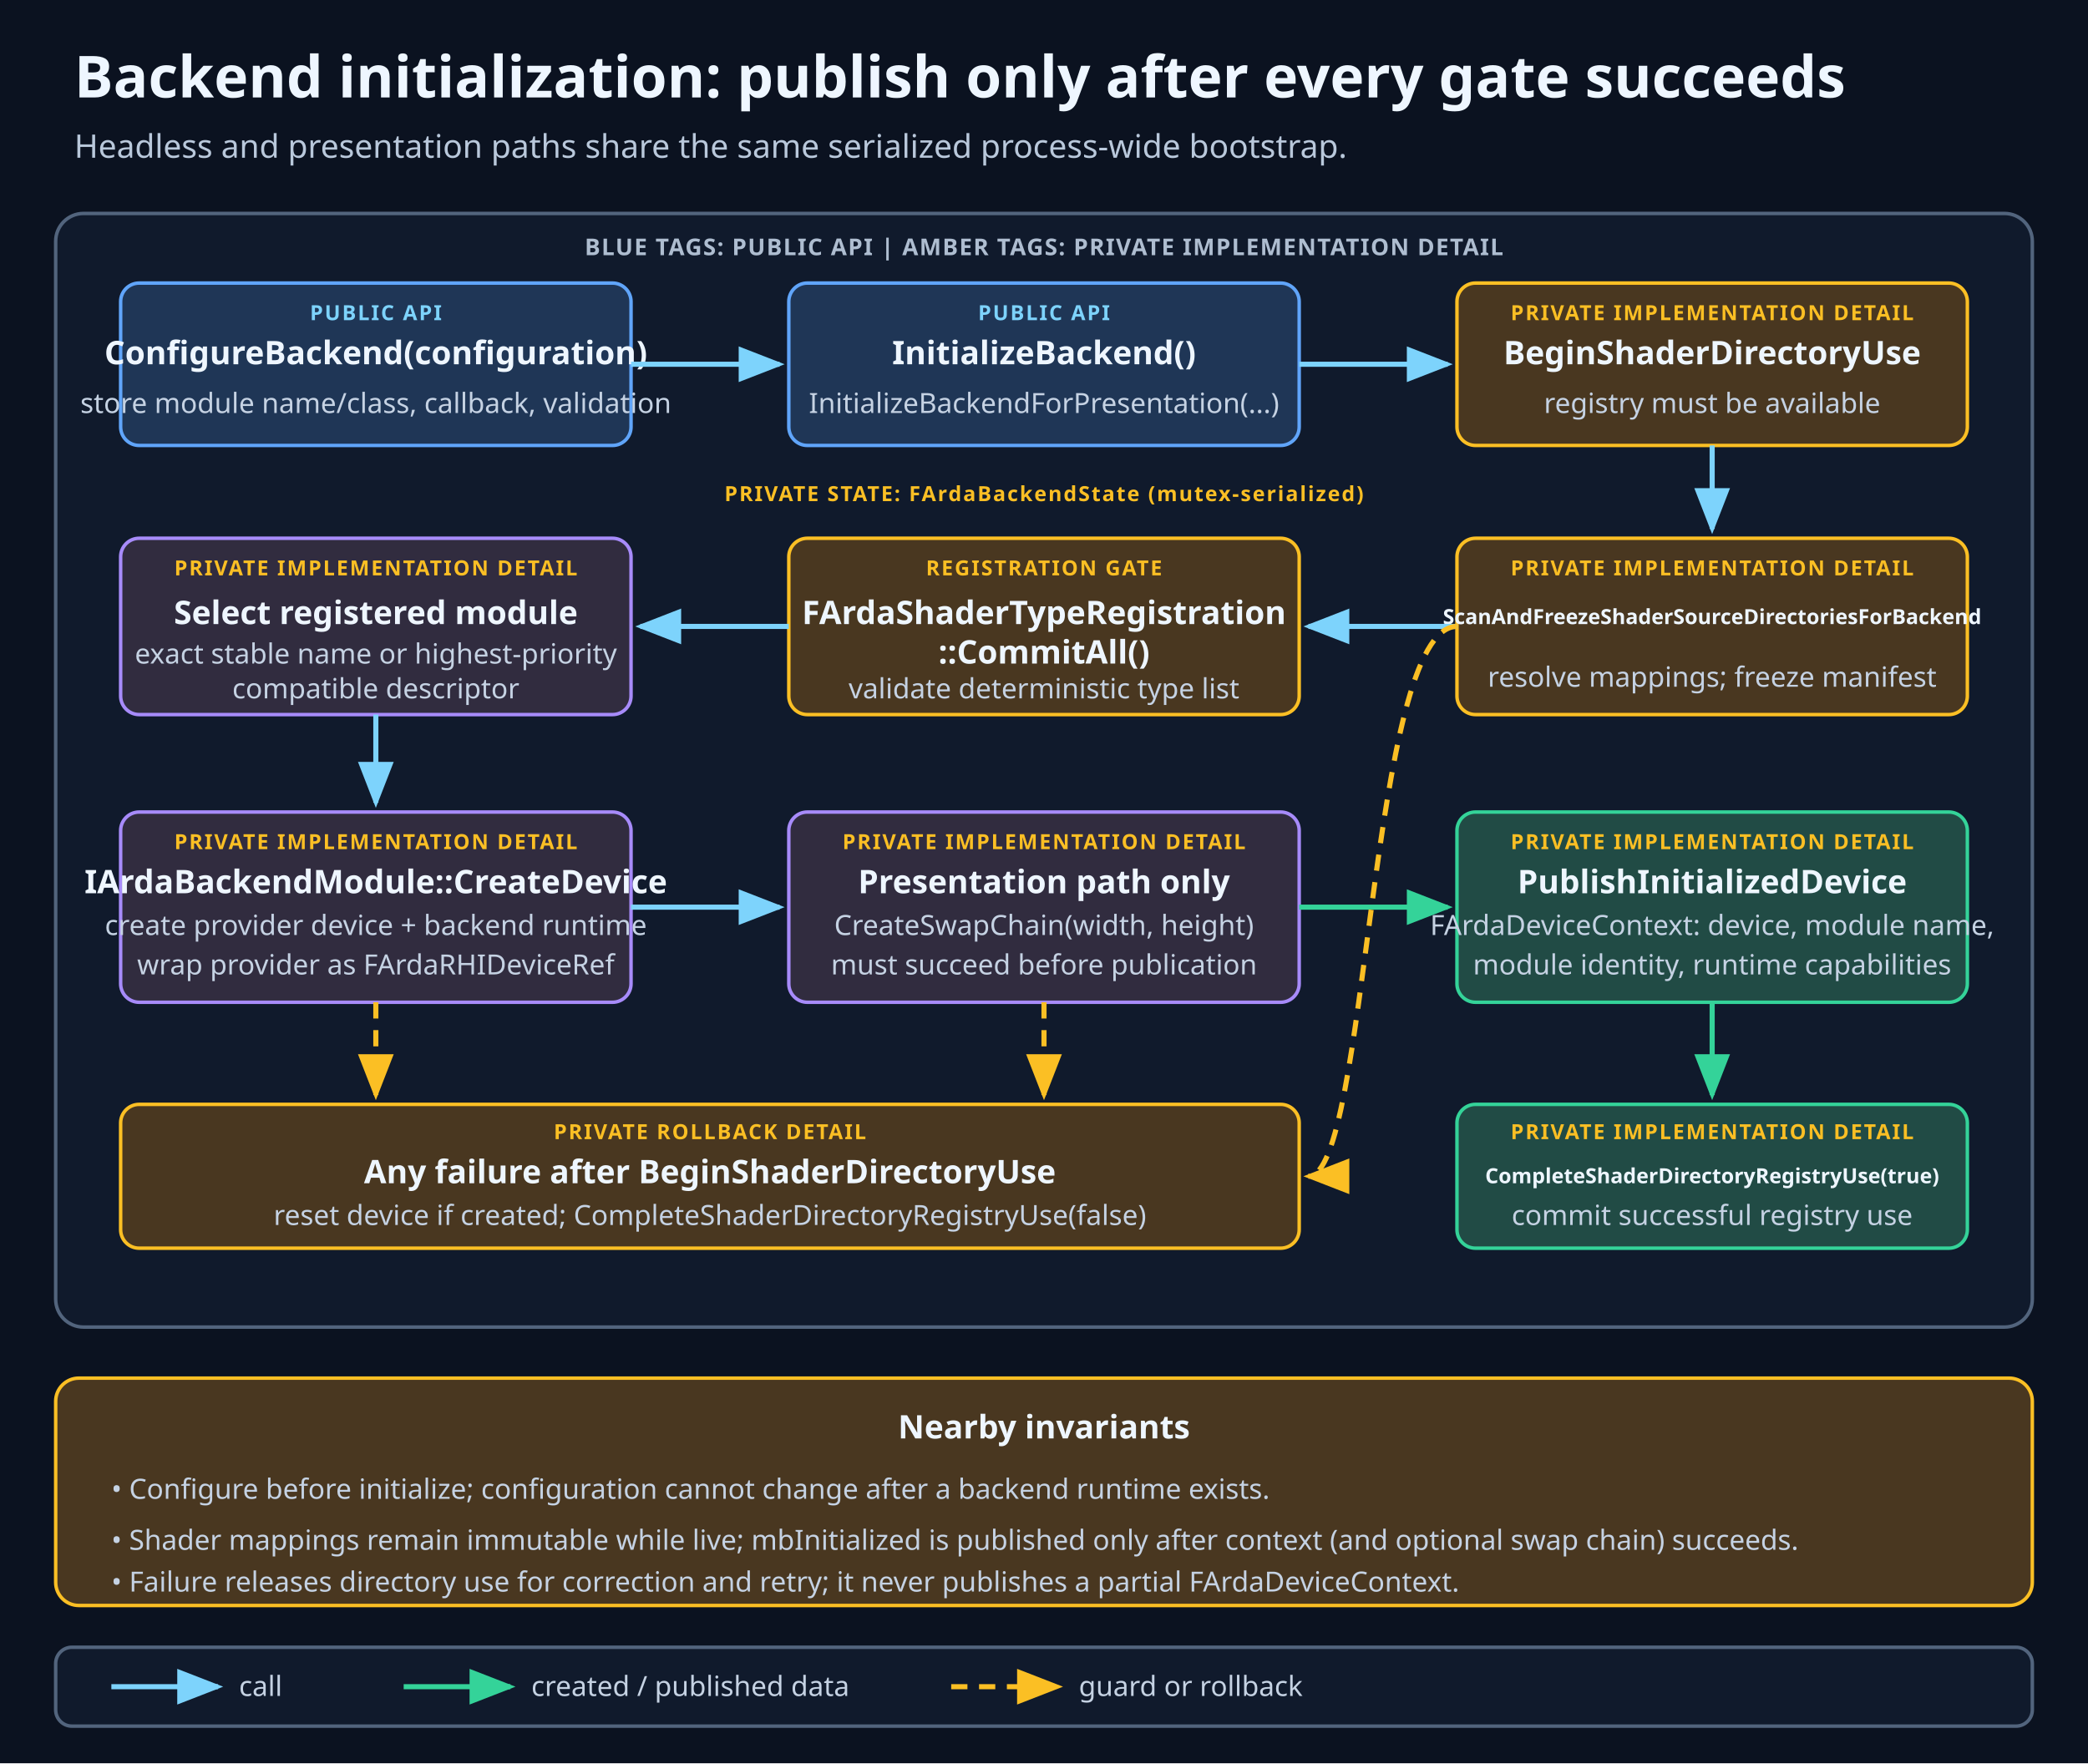
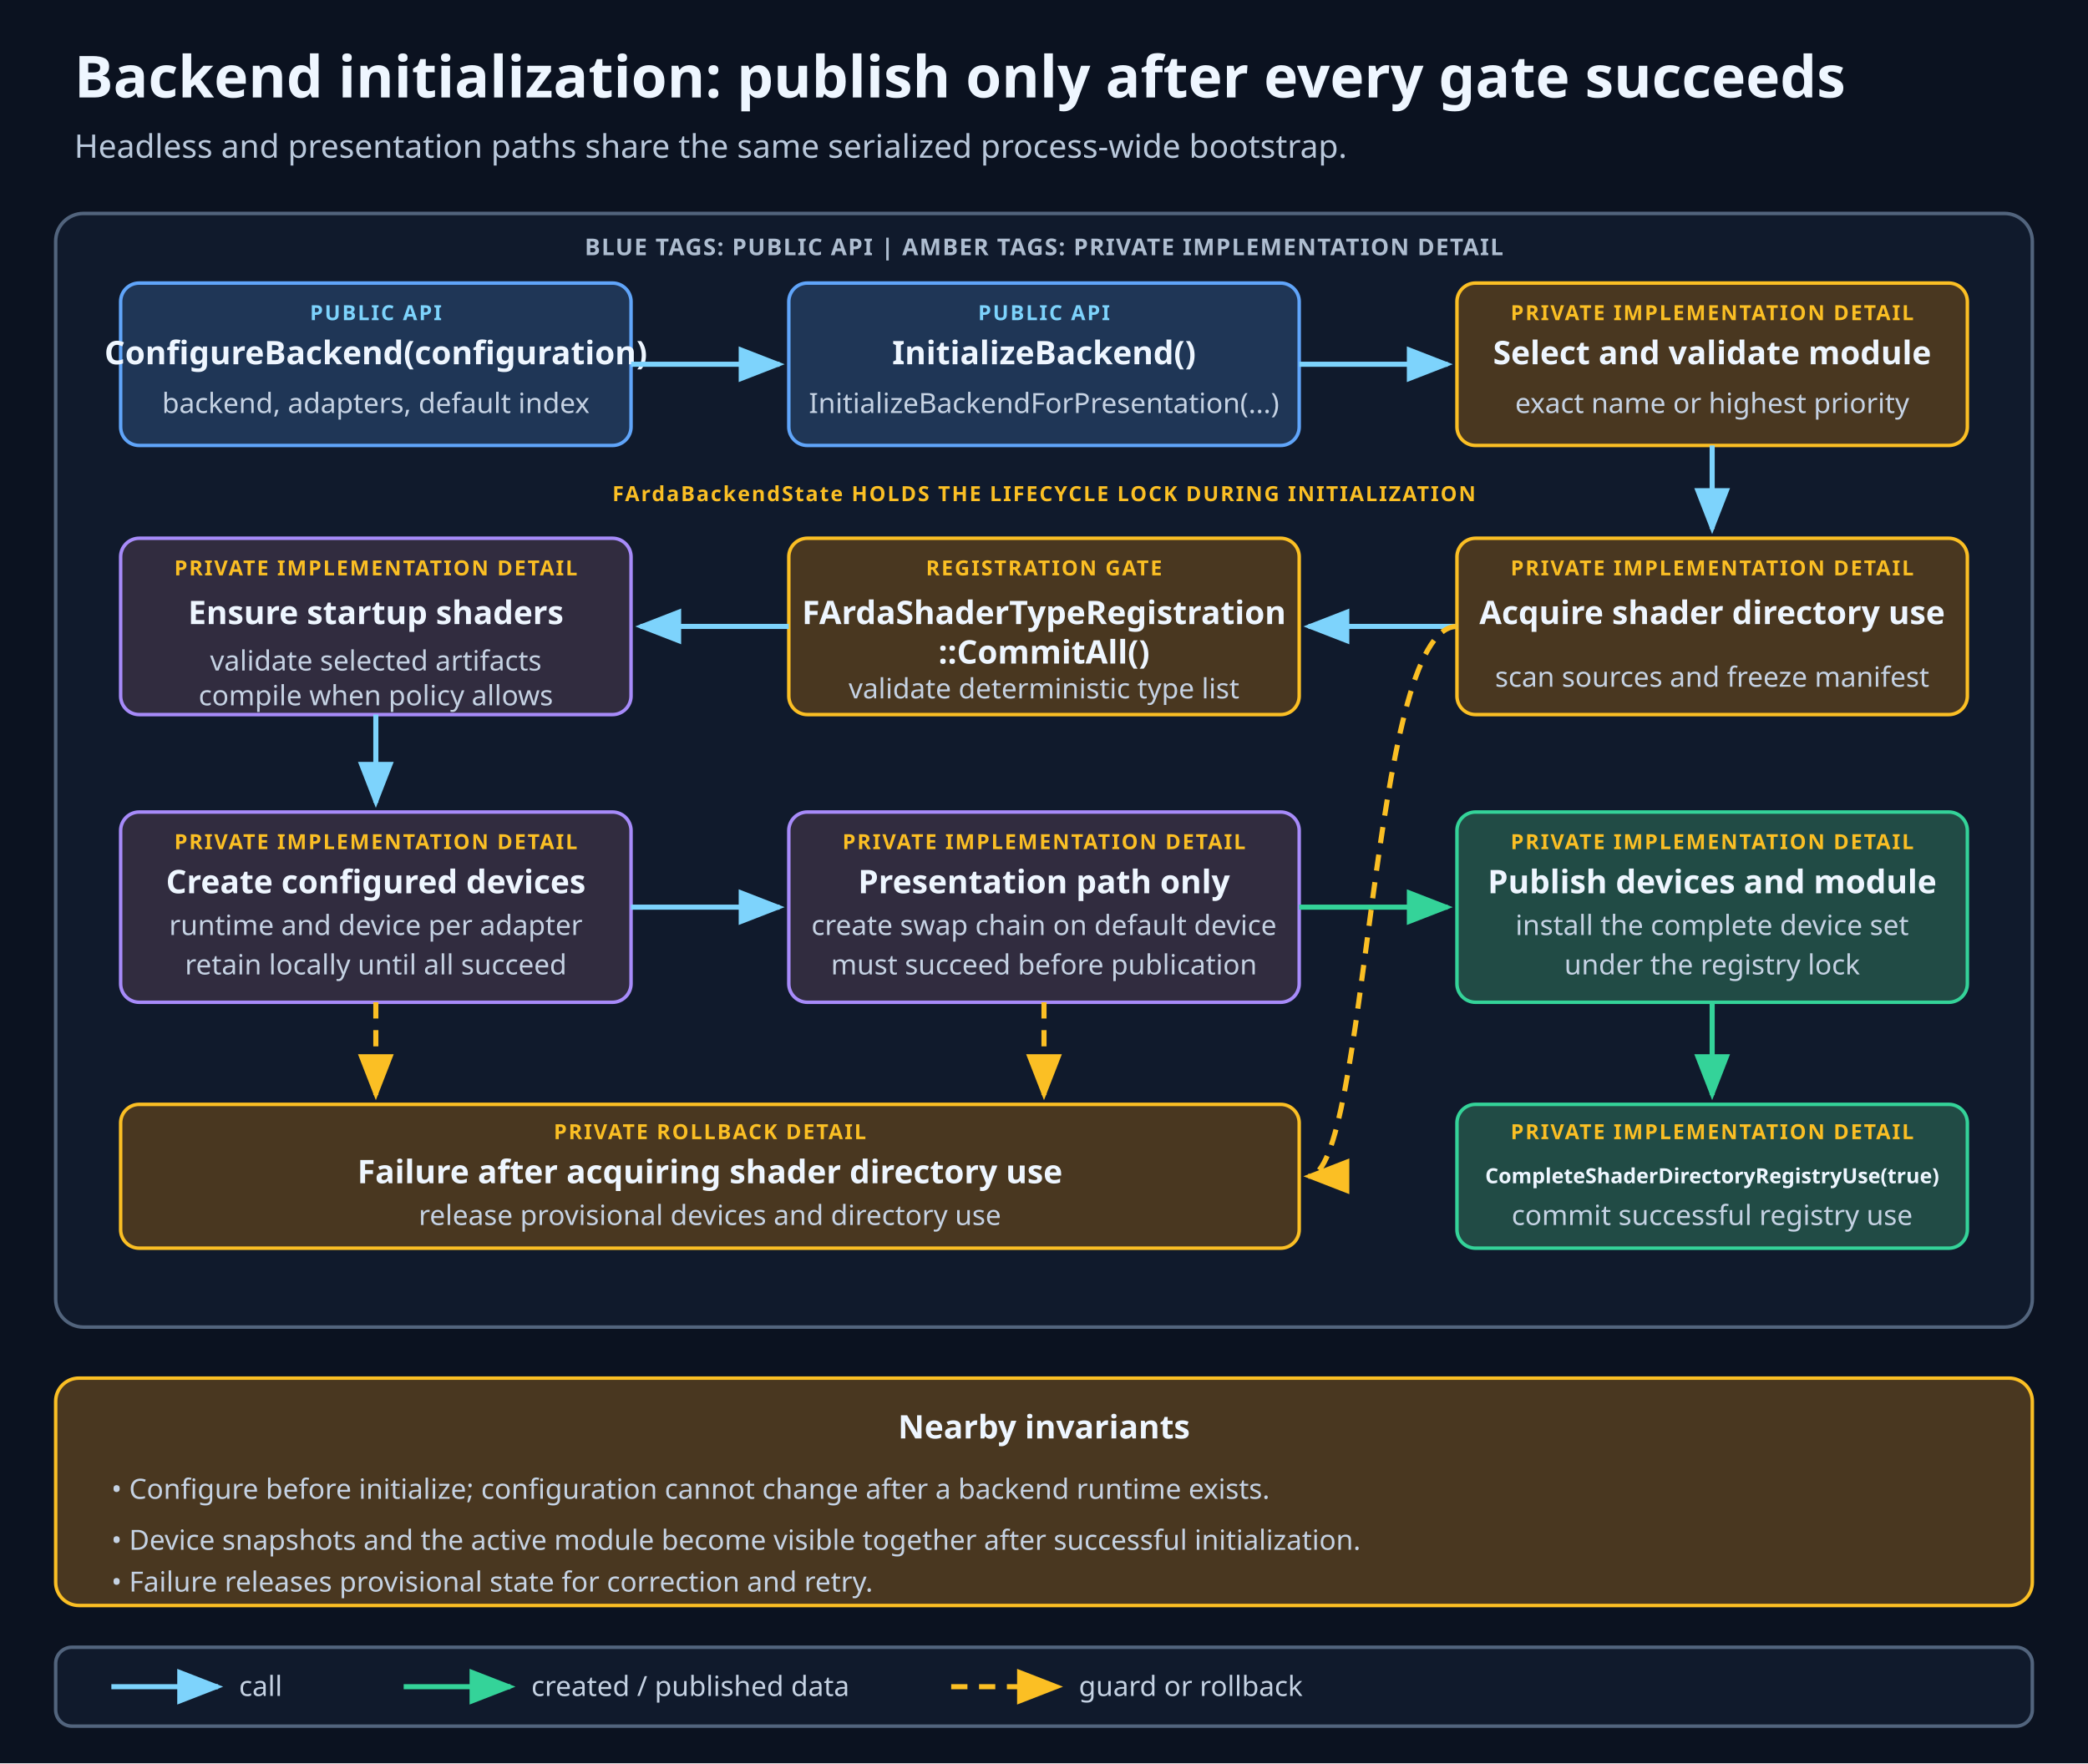
<svg xmlns="http://www.w3.org/2000/svg" width="900" height="760" viewBox="0 0 900 760" role="img" aria-labelledby="backend-init-title backend-init-desc">
  <defs>
    <marker id="call-arrow" markerWidth="9" markerHeight="7" refX="8" refY="3.5" orient="auto">
      <path d="M0 0 L9 3.5 L0 7 Z" fill="#7dd3fc" />
    </marker>
    <marker id="data-arrow" markerWidth="9" markerHeight="7" refX="8" refY="3.5" orient="auto">
      <path d="M0 0 L9 3.5 L0 7 Z" fill="#34d399" />
    </marker>
    <marker id="guard-arrow" markerWidth="9" markerHeight="7" refX="8" refY="3.5" orient="auto">
      <path d="M0 0 L9 3.5 L0 7 Z" fill="#fbbf24" />
    </marker>
    <style>
      .bg{fill:#0b1220}.panel{fill:#101a2c;stroke:#52647d;stroke-width:1.5}.api{fill:#1f3656;stroke:#60a5fa;stroke-width:1.5}.data{fill:#214b45;stroke:#34d399;stroke-width:1.5}.guard{fill:#493720;stroke:#fbbf24;stroke-width:1.5}.native{fill:#312c3f;stroke:#a78bfa;stroke-width:1.5}
      .title{font:700 25px system-ui,sans-serif;fill:#eef6ff}.sub{font:14px system-ui,sans-serif;fill:#b9c8db}.label{font:600 14px system-ui,sans-serif;fill:#eef6ff;text-anchor:middle}.method{font:600 9px system-ui,sans-serif;fill:#eef6ff;text-anchor:middle}.small{font:12px system-ui,sans-serif;fill:#c5d2e3;text-anchor:middle}.note{font:12px system-ui,sans-serif;fill:#c5d2e3}.tag{font:700 9px system-ui,sans-serif;fill:#fbbf24;text-anchor:middle;letter-spacing:.7px}.publicTag{font:700 9px system-ui,sans-serif;fill:#7dd3fc;text-anchor:middle;letter-spacing:.7px}.lane{font:700 10px system-ui,sans-serif;fill:#aebdd0;text-anchor:middle;letter-spacing:.5px}.call{fill:none;stroke:#7dd3fc;stroke-width:2.2;marker-end:url(#call-arrow)}.output{fill:none;stroke:#34d399;stroke-width:2.2;marker-end:url(#data-arrow)}.rollback{fill:none;stroke:#fbbf24;stroke-width:2.2;stroke-dasharray:7 5;marker-end:url(#guard-arrow)}
    </style>
  </defs>
  <rect class="bg" width="900" height="760" />
  <text class="title" x="32" y="42">Backend initialization: publish only after every gate succeeds</text>
  <text class="sub" x="32" y="68">Headless and presentation paths share the same serialized process-wide bootstrap.</text>
  <rect class="panel" x="24" y="92" width="852" height="480" rx="12" />
  <text class="lane" x="450" y="110">BLUE TAGS: PUBLIC API | AMBER TAGS: PRIVATE IMPLEMENTATION DETAIL</text>
  <rect class="api" x="52" y="122" width="220" height="70" rx="8" />
  <text class="publicTag" x="162" y="138">PUBLIC API</text>
  <text class="label" x="162" y="157">ConfigureBackend(configuration)</text>
-   <text class="small" x="162" y="178">store module name/class, callback, validation</text>
+   <text class="small" x="162" y="178">backend, adapters, default index</text>
  <rect class="api" x="340" y="122" width="220" height="70" rx="8" />
  <text class="publicTag" x="450" y="138">PUBLIC API</text>
  <text class="label" x="450" y="157">InitializeBackend()</text>
  <text class="small" x="450" y="178">InitializeBackendForPresentation(...)</text>
  <path class="call" d="M272 157 H336" />
  <rect class="guard" x="628" y="122" width="220" height="70" rx="8" />
  <text class="tag" x="738" y="138">PRIVATE IMPLEMENTATION DETAIL</text>
-   <text class="label" x="738" y="157">BeginShaderDirectoryUse</text>
-   <text class="small" x="738" y="178">registry must be available</text>
+   <text class="label" x="738" y="157">Select and validate module</text>
+   <text class="small" x="738" y="178">exact name or highest priority</text>
  <path class="call" d="M560 157 H624" />
-   <text class="tag" x="450" y="216">PRIVATE STATE: FArdaBackendState (mutex-serialized)</text>
+   <text class="tag" x="450" y="216">FArdaBackendState HOLDS THE LIFECYCLE LOCK DURING INITIALIZATION</text>
  <rect class="guard" x="628" y="232" width="220" height="76" rx="8" />
  <text class="tag" x="738" y="248">PRIVATE IMPLEMENTATION DETAIL</text>
-   <text class="method" x="738" y="269">ScanAndFreezeShaderSourceDirectoriesForBackend</text>
-   <text class="small" x="738" y="296">resolve mappings; freeze manifest</text>
+   <text class="label" x="738" y="269">Acquire shader directory use</text>
+   <text class="small" x="738" y="296">scan sources and freeze manifest</text>
  <path class="call" d="M738 192 V228" />
  <rect class="guard" x="340" y="232" width="220" height="76" rx="8" />
  <text class="tag" x="450" y="248">REGISTRATION GATE</text>
  <text class="label" x="450" y="269">FArdaShaderTypeRegistration</text>
  <text class="label" x="450" y="286">::CommitAll()</text>
  <text class="small" x="450" y="301">validate deterministic type list</text>
  <path class="call" d="M628 270 H564" />
  <rect class="native" x="52" y="232" width="220" height="76" rx="8" />
  <text class="tag" x="162" y="248">PRIVATE IMPLEMENTATION DETAIL</text>
-   <text class="label" x="162" y="269">Select registered module</text>
-   <text class="small" x="162" y="286">exact stable name or highest-priority</text>
-   <text class="small" x="162" y="301">compatible descriptor</text>
+   <text class="label" x="162" y="269">Ensure startup shaders</text>
+   <text class="small" x="162" y="289">validate selected artifacts</text>
+   <text class="small" x="162" y="304">compile when policy allows</text>
  <path class="call" d="M340 270 H276" />
  <rect class="native" x="52" y="350" width="220" height="82" rx="8" />
  <text class="tag" x="162" y="366">PRIVATE IMPLEMENTATION DETAIL</text>
-   <text class="label" x="162" y="385">IArdaBackendModule::CreateDevice</text>
-   <text class="small" x="162" y="403">create provider device + backend runtime</text>
-   <text class="small" x="162" y="420">wrap provider as FArdaRHIDeviceRef</text>
+   <text class="label" x="162" y="385">Create configured devices</text>
+   <text class="small" x="162" y="403">runtime and device per adapter</text>
+   <text class="small" x="162" y="420">retain locally until all succeed</text>
  <path class="call" d="M162 308 V346" />
  <rect class="native" x="340" y="350" width="220" height="82" rx="8" />
  <text class="tag" x="450" y="366">PRIVATE IMPLEMENTATION DETAIL</text>
  <text class="label" x="450" y="385">Presentation path only</text>
-   <text class="small" x="450" y="403">CreateSwapChain(width, height)</text>
+   <text class="small" x="450" y="403">create swap chain on default device</text>
  <text class="small" x="450" y="420">must succeed before publication</text>
  <path class="call" d="M272 391 H336" />
  <rect class="data" x="628" y="350" width="220" height="82" rx="8" />
  <text class="tag" x="738" y="366">PRIVATE IMPLEMENTATION DETAIL</text>
-   <text class="label" x="738" y="385">PublishInitializedDevice</text>
-   <text class="small" x="738" y="403">FArdaDeviceContext: device, module name,</text>
-   <text class="small" x="738" y="420">module identity, runtime capabilities</text>
+   <text class="label" x="738" y="385">Publish devices and module</text>
+   <text class="small" x="738" y="403">install the complete device set</text>
+   <text class="small" x="738" y="420">under the registry lock</text>
  <path class="output" d="M560 391 H624" />
  <rect class="data" x="628" y="476" width="220" height="62" rx="8" />
  <text class="tag" x="738" y="491">PRIVATE IMPLEMENTATION DETAIL</text>
  <text class="method" x="738" y="510">CompleteShaderDirectoryRegistryUse(true)</text>
  <text class="small" x="738" y="528">commit successful registry use</text>
  <path class="output" d="M738 432 V472" />
  <rect class="guard" x="52" y="476" width="508" height="62" rx="8" />
  <text class="tag" x="306" y="491">PRIVATE ROLLBACK DETAIL</text>
-   <text class="label" x="306" y="510">Any failure after BeginShaderDirectoryUse</text>
-   <text class="small" x="306" y="528">reset device if created; CompleteShaderDirectoryRegistryUse(false)</text>
+   <text class="label" x="306" y="510">Failure after acquiring shader directory use</text>
+   <text class="small" x="306" y="528">release provisional devices and directory use</text>
  <path class="rollback" d="M628 270 C590 270 590 507 564 507" />
  <path class="rollback" d="M162 432 V472" />
  <path class="rollback" d="M450 432 V472" />
  <rect class="guard" x="24" y="594" width="852" height="98" rx="10" />
  <text class="label" x="450" y="620">Nearby invariants</text>
  <text class="note" x="48" y="646">• Configure before initialize; configuration cannot change after a backend runtime exists.</text>
-   <text class="note" x="48" y="668">• Shader mappings remain immutable while live; mbInitialized is published only after context (and optional swap chain) succeeds.</text>
-   <text class="note" x="48" y="686">• Failure releases directory use for correction and retry; it never publishes a partial FArdaDeviceContext.</text>
+   <text class="note" x="48" y="668">• Device snapshots and the active module become visible together after successful initialization.</text>
+   <text class="note" x="48" y="686">• Failure releases provisional state for correction and retry.</text>
  <rect class="panel" x="24" y="710" width="852" height="34" rx="7" />
  <path class="call" d="M48 727 H94" />
  <text class="note" x="103" y="731">call</text>
  <path class="output" d="M174 727 H220" />
  <text class="note" x="229" y="731">created / published data</text>
  <path class="rollback" d="M410 727 H456" />
  <text class="note" x="465" y="731">guard or rollback</text>
</svg>
